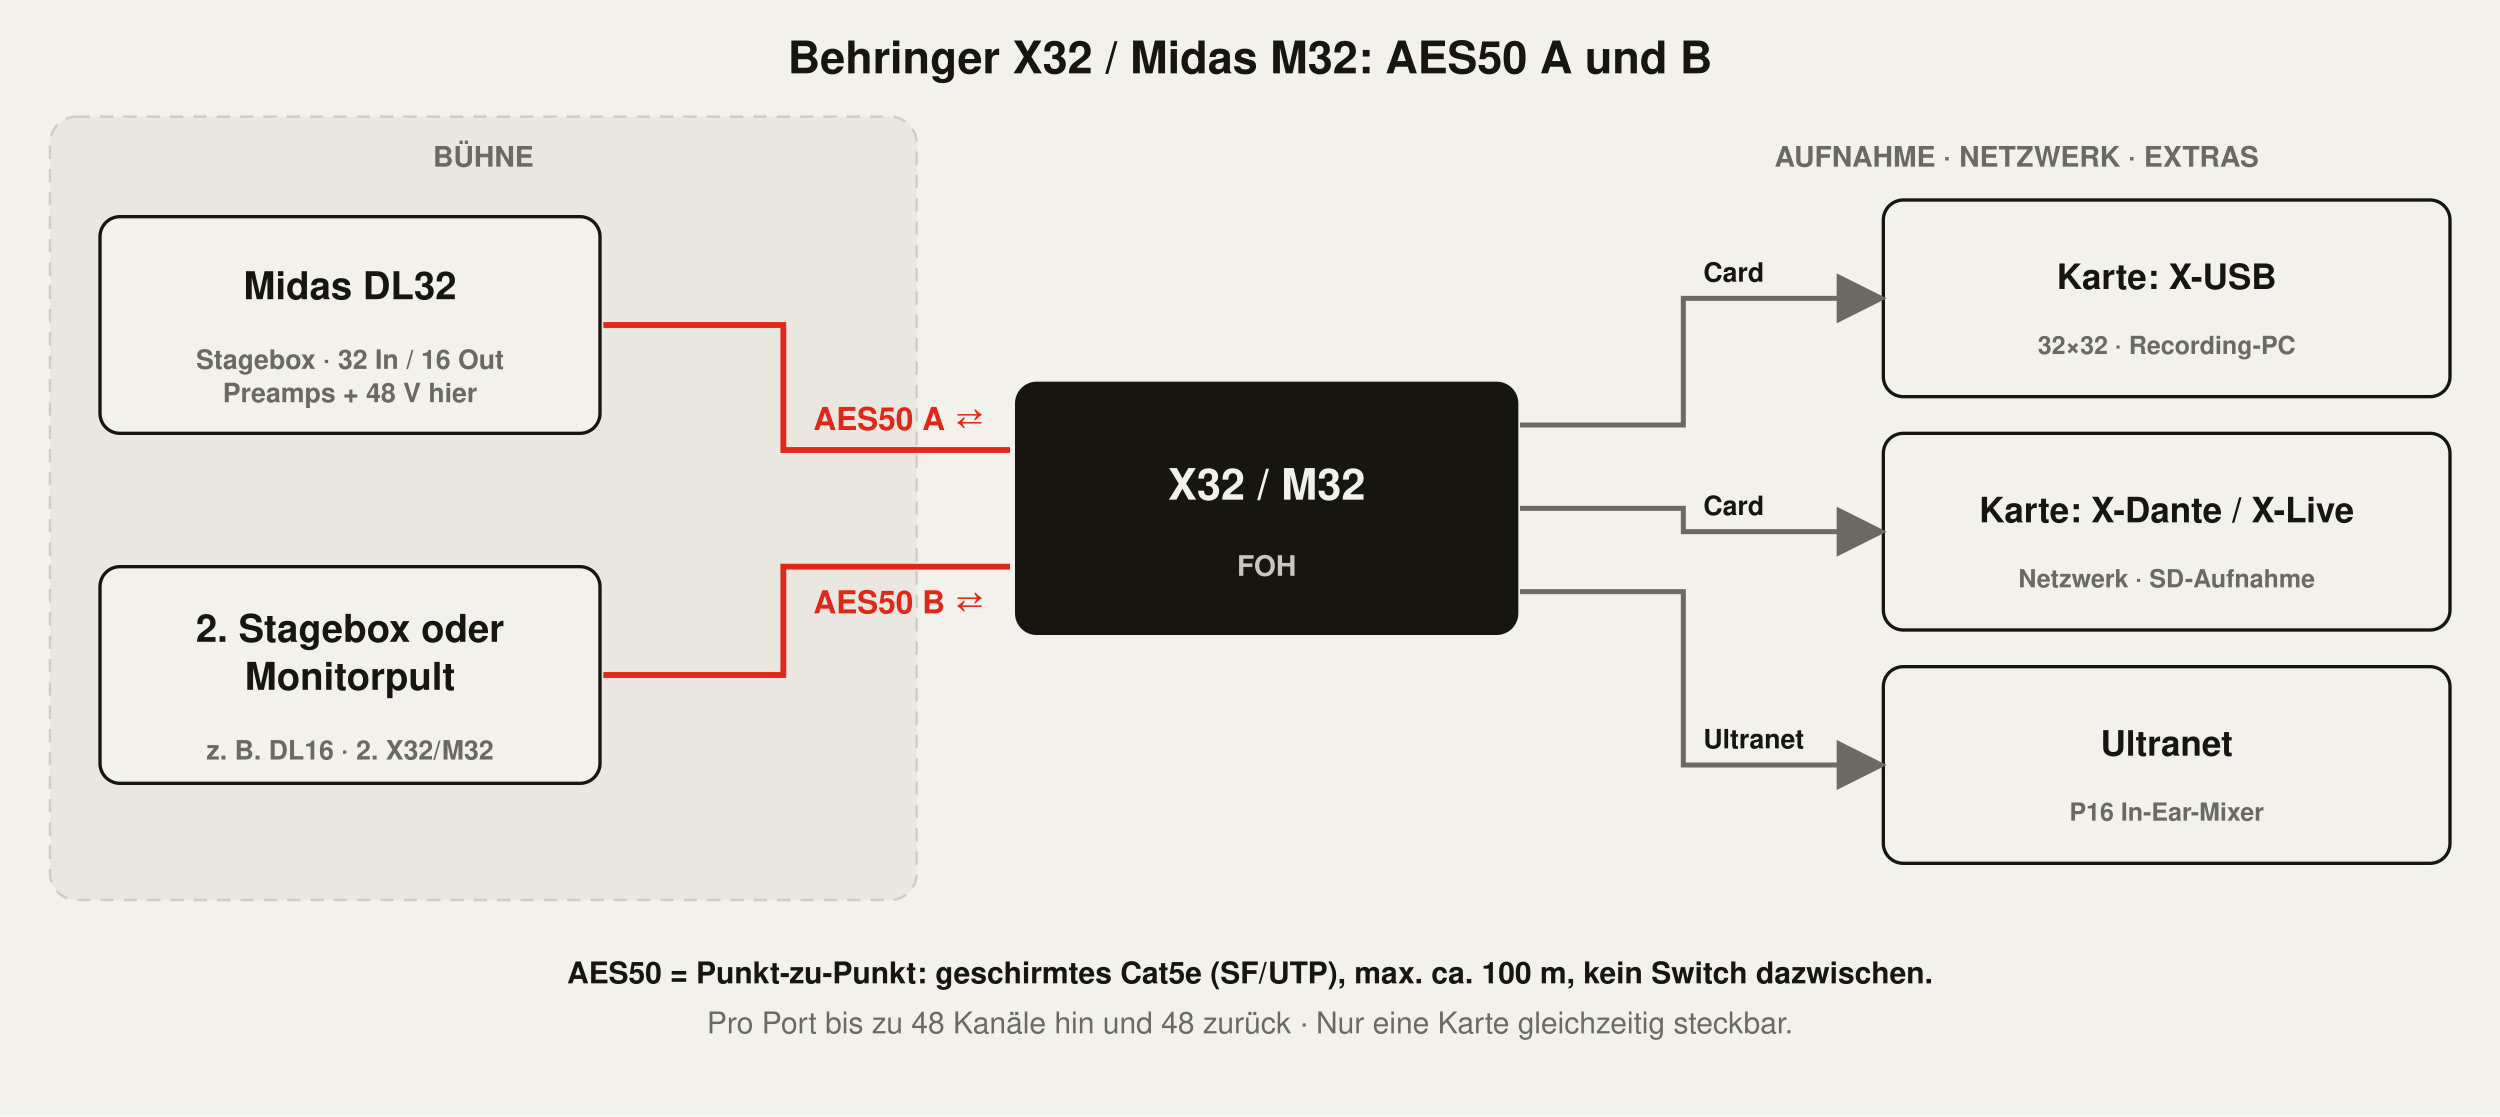
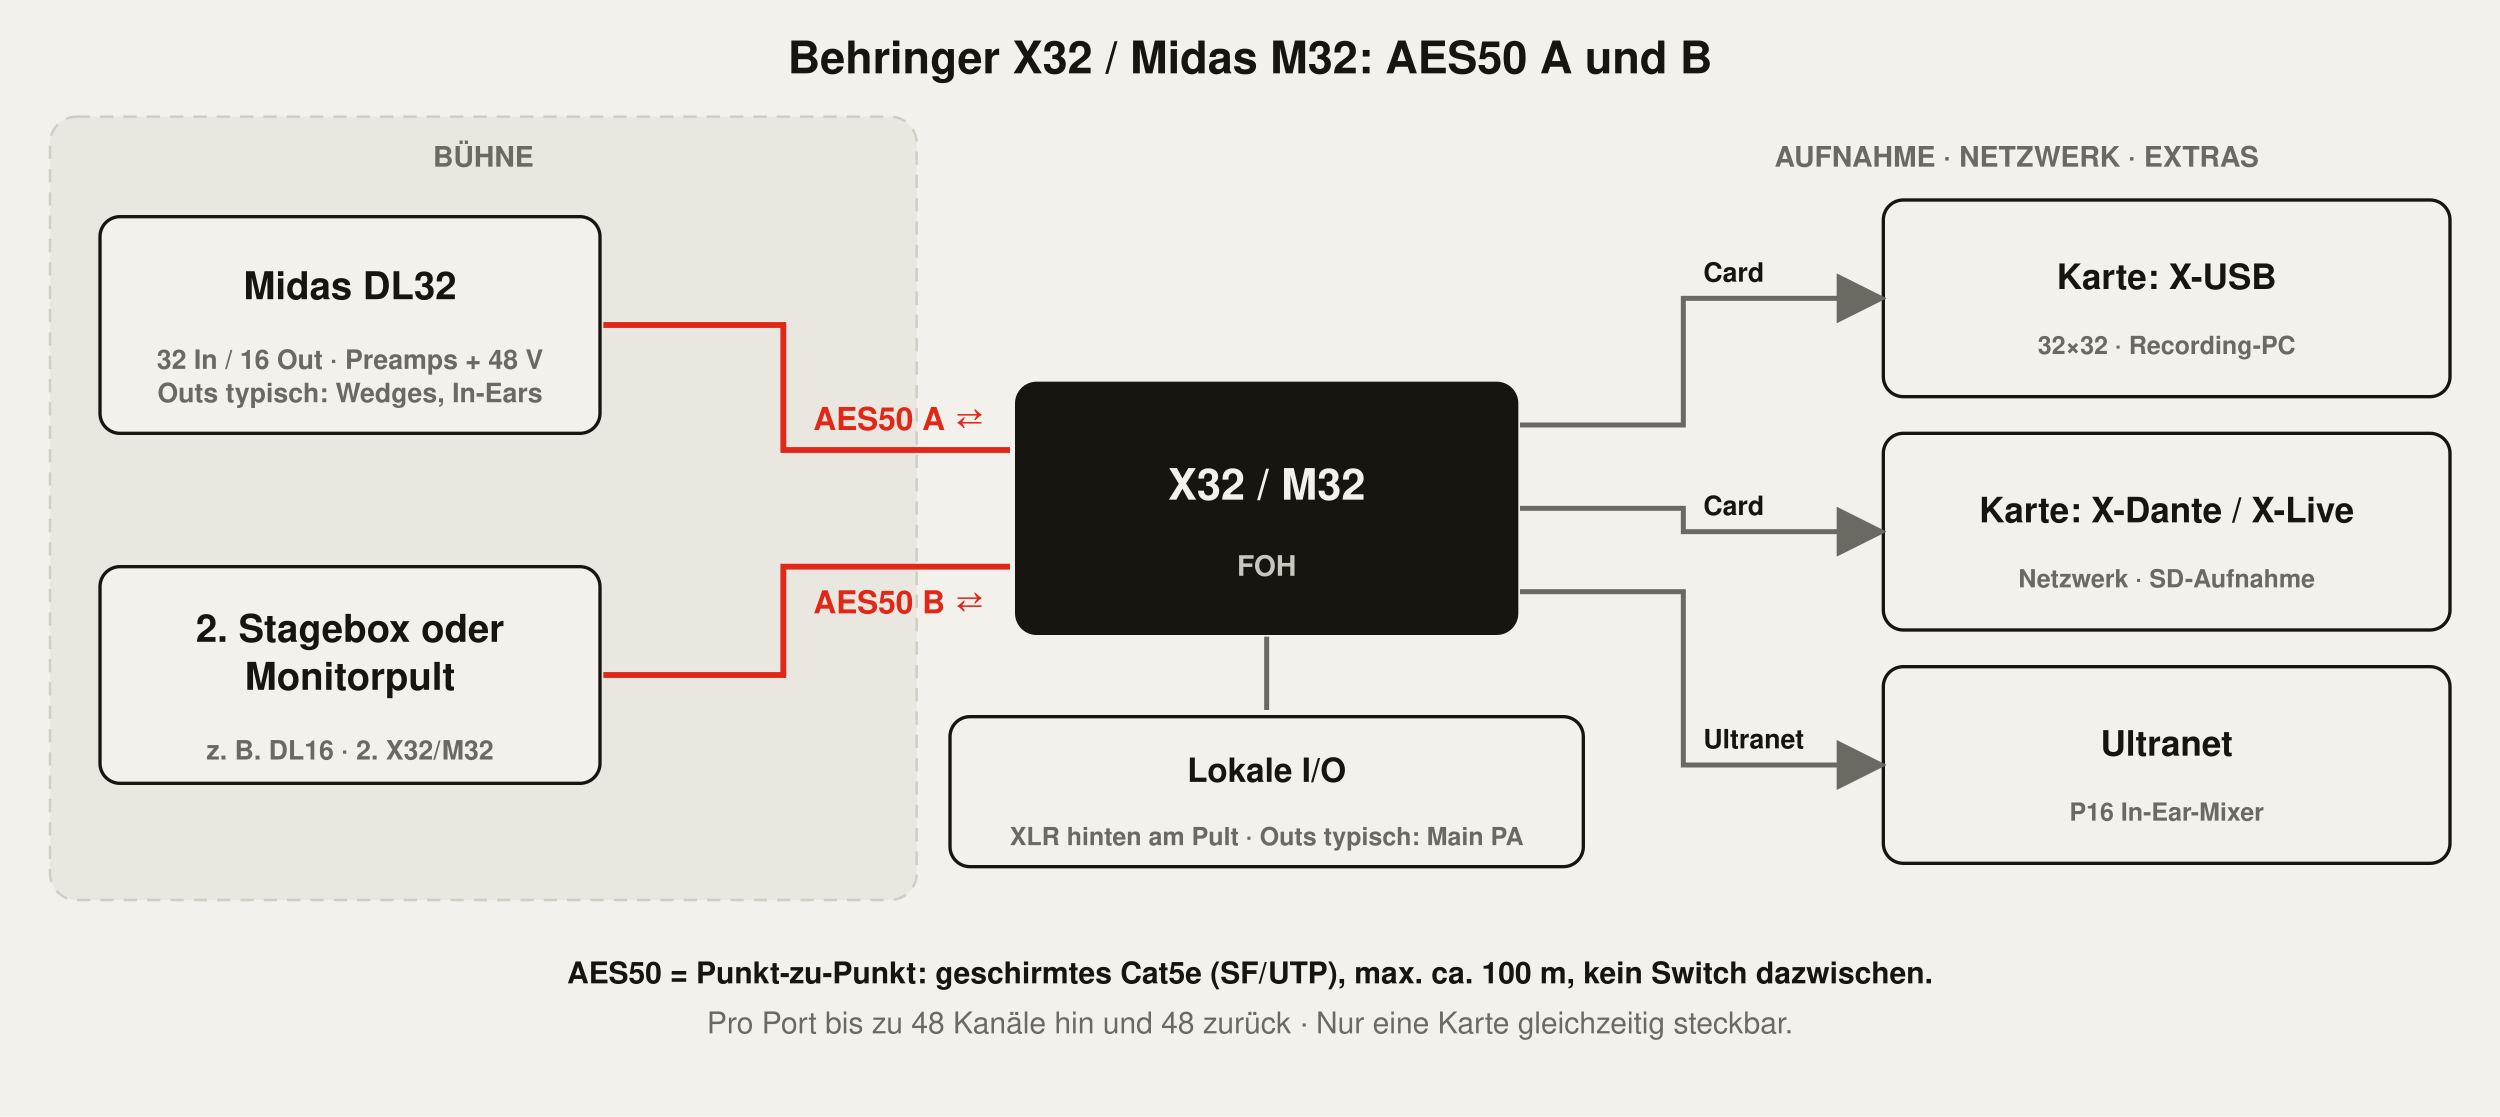
<svg xmlns="http://www.w3.org/2000/svg" width="1500" height="670" viewBox="0 0 1500 670">
  <defs>
    <marker id="ah" markerWidth="11" markerHeight="11" refX="8" refY="5" orient="auto">
      <path d="M0,0 L10,5 L0,10 z" fill="#6b6a62" />
    </marker>
    <marker id="ahr" markerWidth="11" markerHeight="11" refX="8" refY="5" orient="auto">
      <path d="M0,0 L10,5 L0,10 z" fill="#e02718" />
    </marker>
  </defs>
  <rect x="0" y="0" width="1500" height="670" fill="#f2f1ec" />
  <text x="750" y="44.0" text-anchor="middle" font-family="Helvetica Neue, Helvetica, Arial, sans-serif" font-size="27" font-weight="bold" fill="#16150f">Behringer X32 / Midas M32: AES50 A und B</text>
  <rect x="30" y="70" width="520" height="470" rx="16" ry="16" fill="#e9e7df" stroke="#d0cec4" stroke-width="1.5" stroke-dasharray="8,6" />
  <text x="290" y="100.0" text-anchor="middle" font-family="Helvetica Neue, Helvetica, Arial, sans-serif" font-size="17" font-weight="bold" fill="#6b6a62">BÜHNE</text>
  <text x="1210" y="100.0" text-anchor="middle" font-family="Helvetica Neue, Helvetica, Arial, sans-serif" font-size="17" font-weight="bold" fill="#6b6a62">AUFNAHME · NETZWERK · EXTRAS</text>
  <rect x="610" y="230" width="300" height="150" rx="12" ry="12" fill="#16150f" stroke="#16150f" stroke-width="2" />
  <text x="760.0" y="299.8" text-anchor="middle" font-family="Helvetica Neue, Helvetica, Arial, sans-serif" font-size="26" font-weight="bold" fill="#f2f1ec">X32 / M32</text>
  <text x="760.0" y="345.5" text-anchor="middle" font-family="Helvetica Neue, Helvetica, Arial, sans-serif" font-size="17" font-weight="bold" fill="#c9c7bd">FOH</text>
  <rect x="60" y="130" width="300" height="130" rx="12" ry="12" fill="#f2f1ec" stroke="#16150f" stroke-width="2" />
  <text x="210.0" y="179.5" text-anchor="middle" font-family="Helvetica Neue, Helvetica, Arial, sans-serif" font-size="23" font-weight="bold" fill="#16150f">Midas DL32</text>
-   <text x="210.0" y="221.3" text-anchor="middle" font-family="Helvetica Neue, Helvetica, Arial, sans-serif" font-size="16" font-weight="bold" fill="#6b6a62">Stagebox · 32 In / 16 Out</text>
-   <text x="210.0" y="241.3" text-anchor="middle" font-family="Helvetica Neue, Helvetica, Arial, sans-serif" font-size="16" font-weight="bold" fill="#6b6a62">Preamps + 48 V hier</text>
+   <text x="210.0" y="221.3" text-anchor="middle" font-family="Helvetica Neue, Helvetica, Arial, sans-serif" font-size="16" font-weight="bold" fill="#6b6a62">32 In / 16 Out · Preamps + 48 V</text>
+   <text x="210.0" y="241.3" text-anchor="middle" font-family="Helvetica Neue, Helvetica, Arial, sans-serif" font-size="16" font-weight="bold" fill="#6b6a62">Outs typisch: Wedges, In-Ears</text>
  <path d="M 606 270 L 470 270 L 470 195 L 362 195" fill="none" stroke="#e02718" stroke-width="3.5" />
  <text x="488" y="258.0" text-anchor="start" font-family="Helvetica Neue, Helvetica, Arial, sans-serif" font-size="19" font-weight="bold" fill="#e02718">AES50 A  ⇄</text>
  <rect x="60" y="340" width="300" height="130" rx="12" ry="12" fill="#f2f1ec" stroke="#16150f" stroke-width="2" />
  <text x="210.0" y="385.1" text-anchor="middle" font-family="Helvetica Neue, Helvetica, Arial, sans-serif" font-size="23" font-weight="bold" fill="#16150f">2. Stagebox oder</text>
  <text x="210.0" y="413.9" text-anchor="middle" font-family="Helvetica Neue, Helvetica, Arial, sans-serif" font-size="23" font-weight="bold" fill="#16150f">Monitorpult</text>
  <text x="210.0" y="455.7" text-anchor="middle" font-family="Helvetica Neue, Helvetica, Arial, sans-serif" font-size="16" font-weight="bold" fill="#6b6a62">z. B. DL16 · 2. X32/M32</text>
  <path d="M 606 340 L 470 340 L 470 405 L 362 405" fill="none" stroke="#e02718" stroke-width="3.5" />
  <text x="488" y="368.0" text-anchor="start" font-family="Helvetica Neue, Helvetica, Arial, sans-serif" font-size="19" font-weight="bold" fill="#e02718">AES50 B  ⇄</text>
+   <rect x="570" y="430" width="380" height="90" rx="12" ry="12" fill="#f2f1ec" stroke="#16150f" stroke-width="2" />
+   <text x="760.0" y="469.1" text-anchor="middle" font-family="Helvetica Neue, Helvetica, Arial, sans-serif" font-size="20" font-weight="bold" fill="#16150f">Lokale I/O</text>
+   <text x="760.0" y="507.1" text-anchor="middle" font-family="Helvetica Neue, Helvetica, Arial, sans-serif" font-size="15" font-weight="bold" fill="#6b6a62">XLR hinten am Pult · Outs typisch: Main PA</text>
+   <line x1="760" y1="382" x2="760" y2="426" stroke="#6b6a62" stroke-width="3" />
  <rect x="1130" y="120.0" width="340" height="118.0" rx="12" ry="12" fill="#f2f1ec" stroke="#16150f" stroke-width="2" />
  <text x="1300.0" y="173.4" text-anchor="middle" font-family="Helvetica Neue, Helvetica, Arial, sans-serif" font-size="21" font-weight="bold" fill="#16150f">Karte: X-USB</text>
  <text x="1300.0" y="212.4" text-anchor="middle" font-family="Helvetica Neue, Helvetica, Arial, sans-serif" font-size="15" font-weight="bold" fill="#6b6a62">32×32 · Recording-PC</text>
  <path d="M 912 255.0 L 1010 255.0 L 1010 179.0 L 1126 179.0" fill="none" stroke="#6b6a62" stroke-width="3" marker-end="url(#ah)" />
  <text x="1022" y="169.0" text-anchor="start" font-family="Helvetica Neue, Helvetica, Arial, sans-serif" font-size="16" font-weight="bold" fill="#16150f">Card</text>
  <rect x="1130" y="260.0" width="340" height="118.0" rx="12" ry="12" fill="#f2f1ec" stroke="#16150f" stroke-width="2" />
  <text x="1300.0" y="313.4" text-anchor="middle" font-family="Helvetica Neue, Helvetica, Arial, sans-serif" font-size="21" font-weight="bold" fill="#16150f">Karte: X-Dante / X-Live</text>
  <text x="1300.0" y="352.4" text-anchor="middle" font-family="Helvetica Neue, Helvetica, Arial, sans-serif" font-size="15" font-weight="bold" fill="#6b6a62">Netzwerk · SD-Aufnahme</text>
  <path d="M 912 305.0 L 1010 305.0 L 1010 319.0 L 1126 319.0" fill="none" stroke="#6b6a62" stroke-width="3" marker-end="url(#ah)" />
  <text x="1022" y="309.0" text-anchor="start" font-family="Helvetica Neue, Helvetica, Arial, sans-serif" font-size="16" font-weight="bold" fill="#16150f">Card</text>
  <rect x="1130" y="400.0" width="340" height="118.0" rx="12" ry="12" fill="#f2f1ec" stroke="#16150f" stroke-width="2" />
  <text x="1300.0" y="453.4" text-anchor="middle" font-family="Helvetica Neue, Helvetica, Arial, sans-serif" font-size="21" font-weight="bold" fill="#16150f">Ultranet</text>
  <text x="1300.0" y="492.4" text-anchor="middle" font-family="Helvetica Neue, Helvetica, Arial, sans-serif" font-size="15" font-weight="bold" fill="#6b6a62">P16 In-Ear-Mixer</text>
  <path d="M 912 355.0 L 1010 355.0 L 1010 459.0 L 1126 459.0" fill="none" stroke="#6b6a62" stroke-width="3" marker-end="url(#ah)" />
  <text x="1022" y="449.0" text-anchor="start" font-family="Helvetica Neue, Helvetica, Arial, sans-serif" font-size="16" font-weight="bold" fill="#16150f">Ultranet</text>
  <text x="750" y="590.0" text-anchor="middle" font-family="Helvetica Neue, Helvetica, Arial, sans-serif" font-size="18" font-weight="bold" fill="#16150f">AES50 = Punkt-zu-Punkt: geschirmtes Cat5e (SF/UTP), max. ca. 100 m, kein Switch dazwischen.</text>
  <text x="750" y="620.0" text-anchor="middle" font-family="Helvetica Neue, Helvetica, Arial, sans-serif" font-size="18" fill="#6b6a62">Pro Port bis zu 48 Kanäle hin und 48 zurück · Nur eine Karte gleichzeitig steckbar.</text>
</svg>
